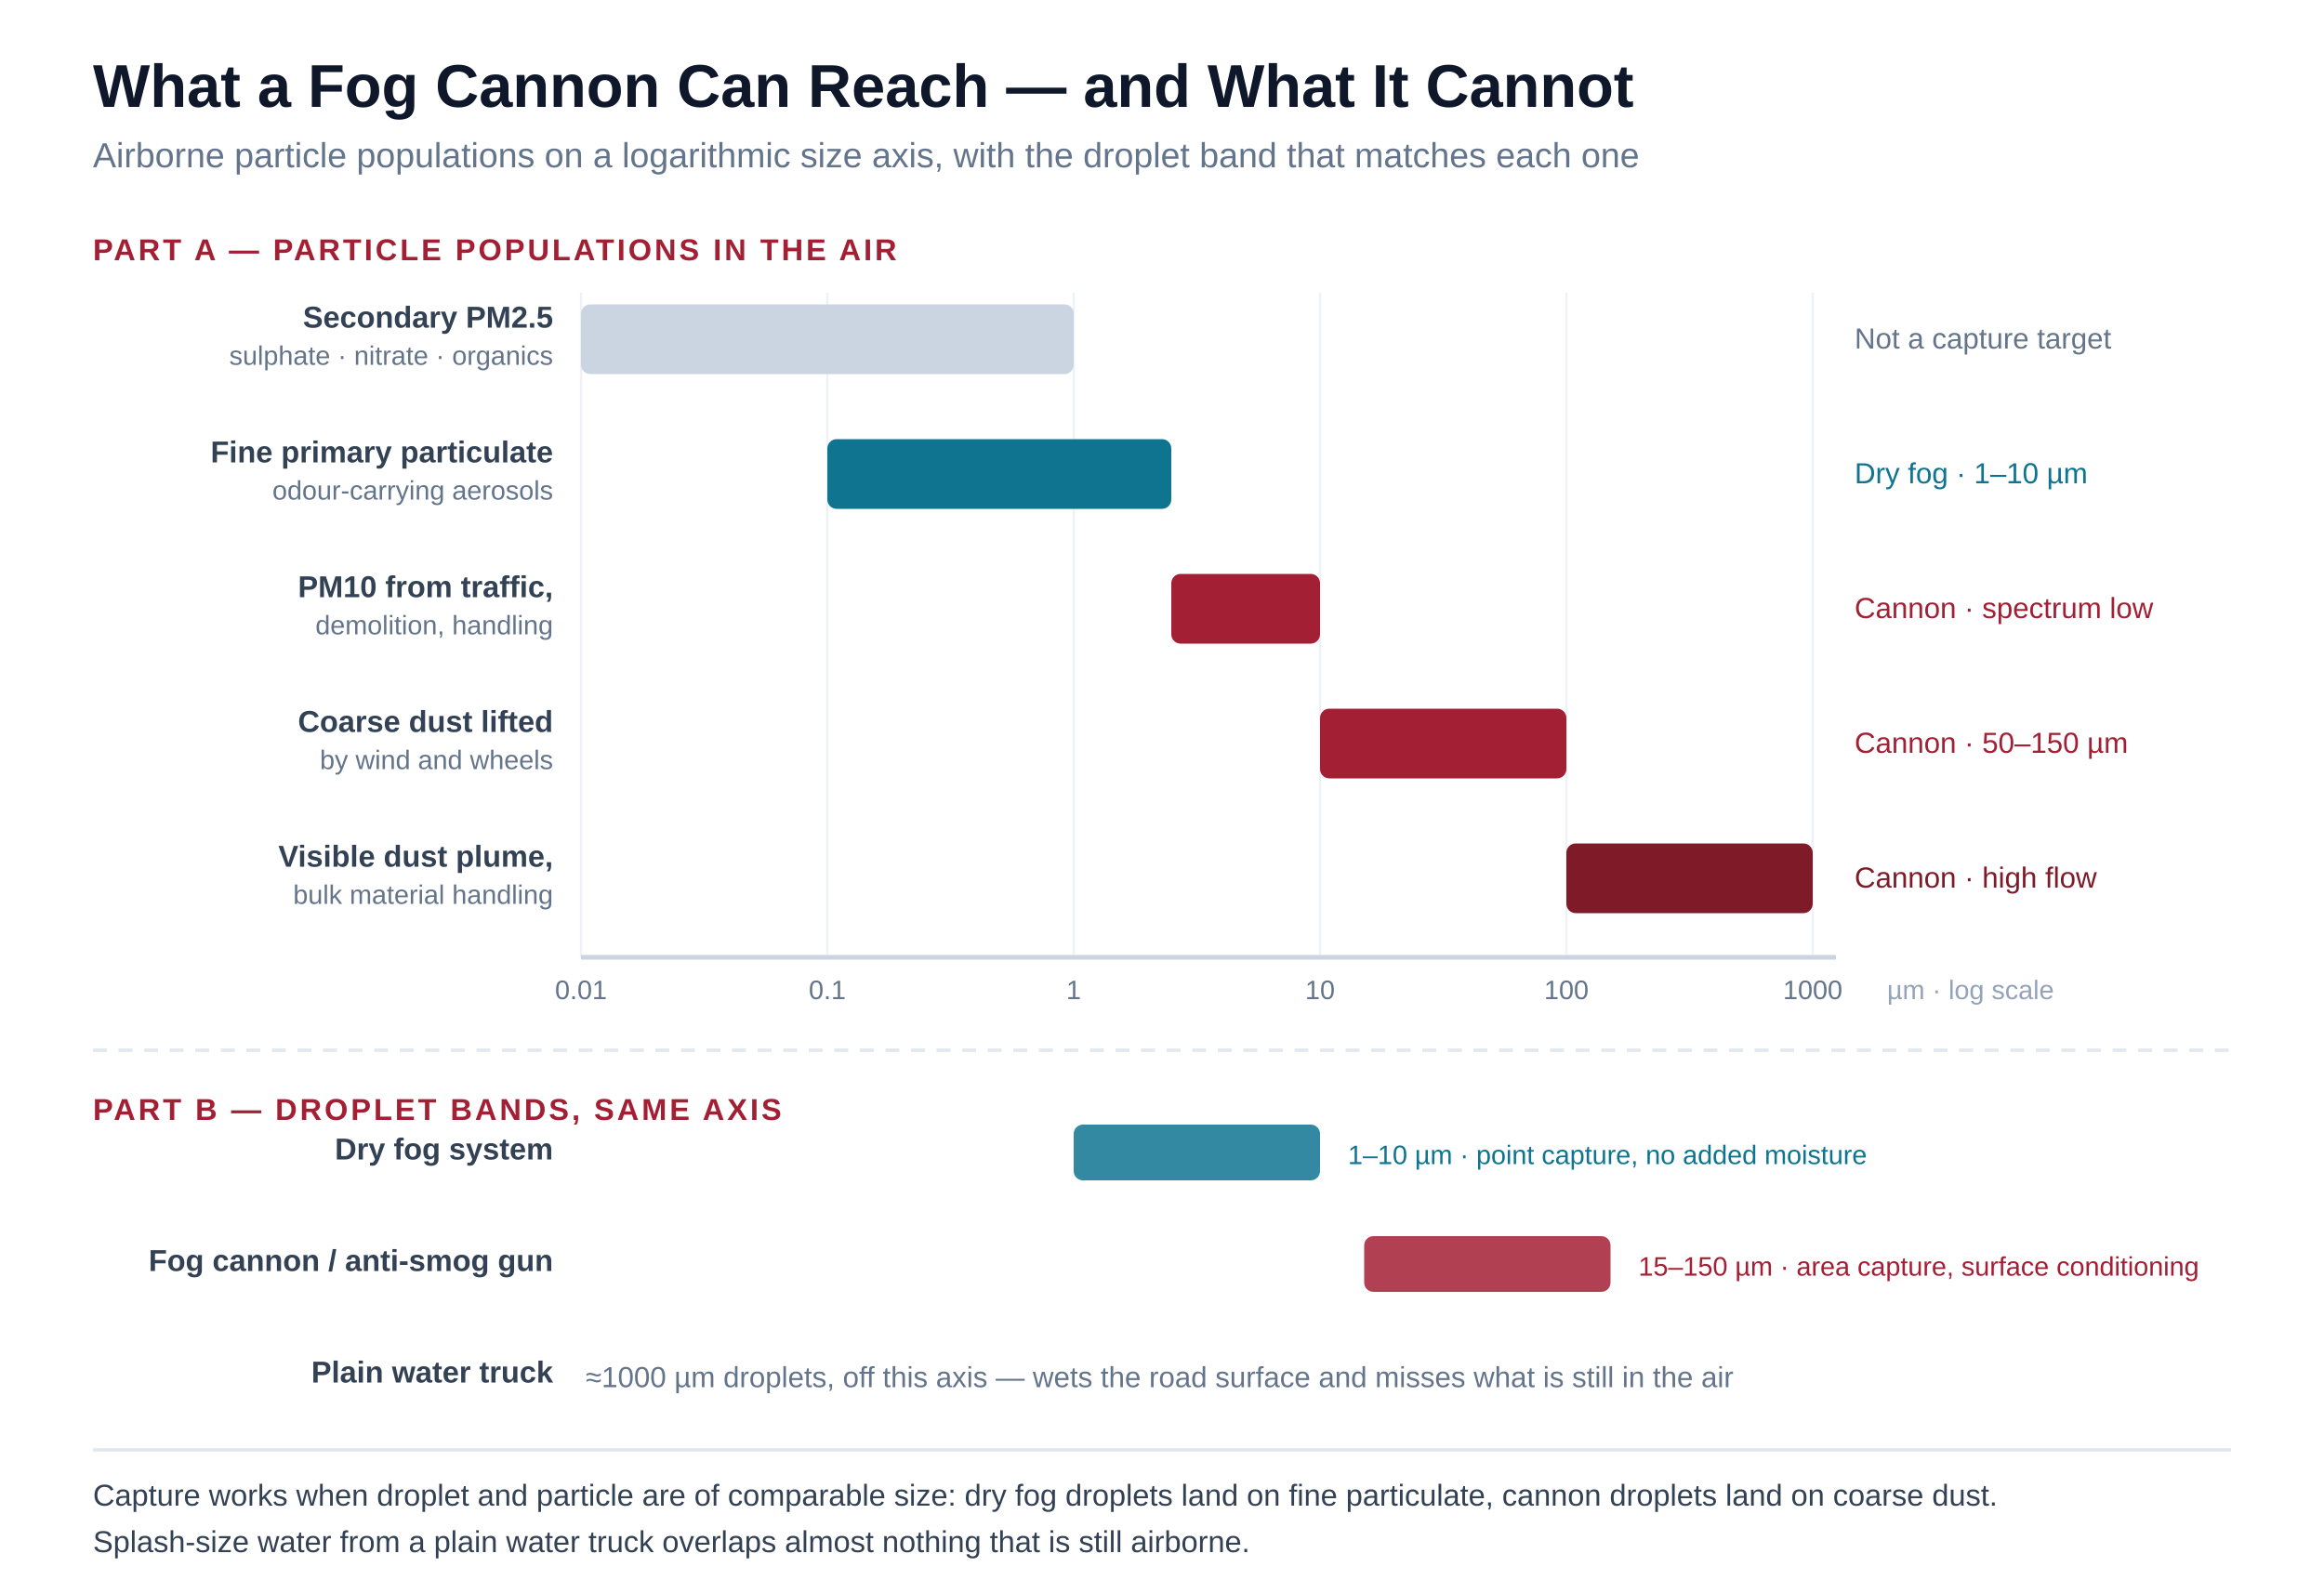
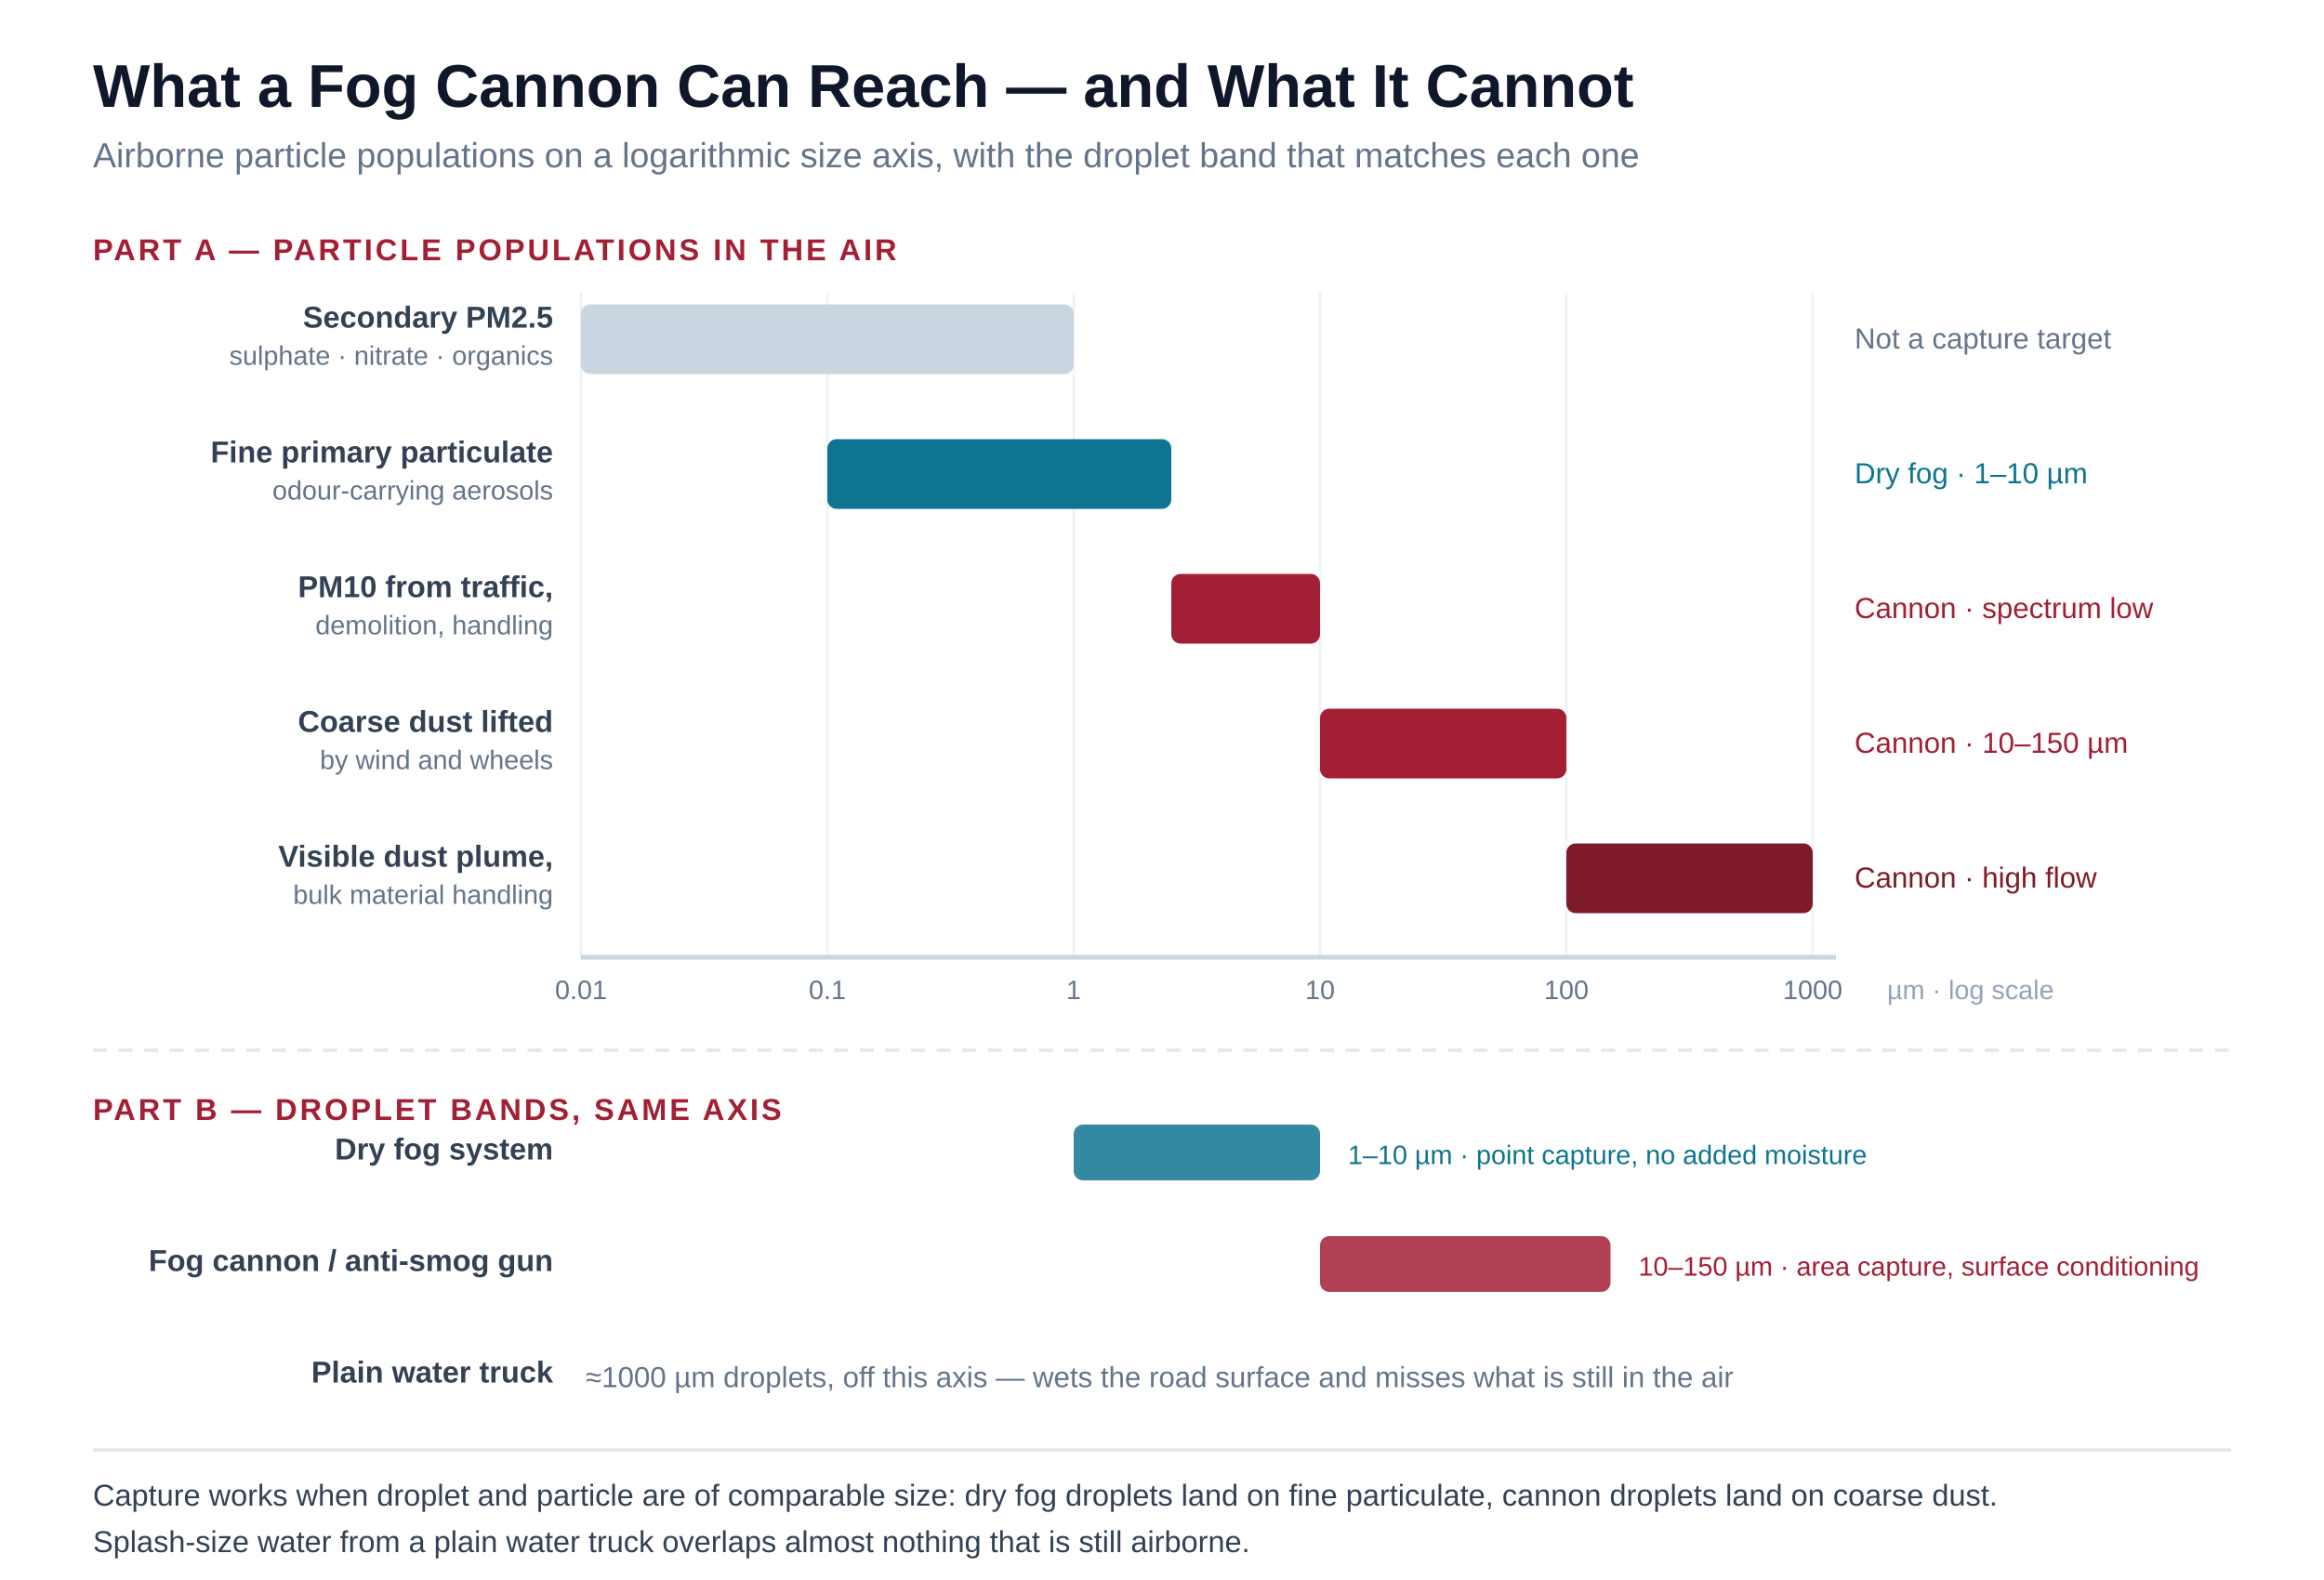
<svg xmlns="http://www.w3.org/2000/svg" viewBox="0 0 1000 680" width="1000" height="680" font-family="Helvetica Neue, Arial, sans-serif">
  <rect width="1000" height="680" fill="#ffffff" />
  <text x="40" y="46" font-size="26" font-weight="700" fill="#0f172a">What a Fog Cannon Can Reach — and What It Cannot</text>
  <text x="40" y="72" font-size="15" fill="#64748b">Airborne particle populations on a logarithmic size axis, with the droplet band that matches each one</text>
  <text x="40" y="112" font-size="13" font-weight="700" fill="#A31F34" letter-spacing="1.2">PART A — PARTICLE POPULATIONS IN THE AIR</text>
  <line x1="250" y1="126" x2="250" y2="412" stroke="#eef2f7" stroke-width="1" />
  <line x1="356" y1="126" x2="356" y2="412" stroke="#eef2f7" stroke-width="1" />
  <line x1="462" y1="126" x2="462" y2="412" stroke="#eef2f7" stroke-width="1" />
  <line x1="568" y1="126" x2="568" y2="412" stroke="#eef2f7" stroke-width="1" />
  <line x1="674" y1="126" x2="674" y2="412" stroke="#eef2f7" stroke-width="1" />
  <line x1="780" y1="126" x2="780" y2="412" stroke="#eef2f7" stroke-width="1" />
  <text x="238" y="141" font-size="13" font-weight="700" fill="#334155" text-anchor="end">Secondary PM2.5</text>
  <text x="238" y="157" font-size="11.5" fill="#64748b" text-anchor="end">sulphate · nitrate · organics</text>
  <rect x="250" y="131" width="212" height="30" rx="4" fill="#cbd5e1" />
  <text x="798" y="150" font-size="12.5" fill="#64748b">Not a capture target</text>
  <text x="238" y="199" font-size="13" font-weight="700" fill="#334155" text-anchor="end">Fine primary particulate</text>
  <text x="238" y="215" font-size="11.5" fill="#64748b" text-anchor="end">odour-carrying aerosols</text>
  <rect x="356" y="189" width="148" height="30" rx="4" fill="#0e7490" />
  <text x="798" y="208" font-size="12.5" fill="#0e7490">Dry fog · 1–10 µm</text>
  <text x="238" y="257" font-size="13" font-weight="700" fill="#334155" text-anchor="end">PM10 from traffic,</text>
  <text x="238" y="273" font-size="11.5" fill="#64748b" text-anchor="end">demolition, handling</text>
  <rect x="504" y="247" width="64" height="30" rx="4" fill="#A31F34" />
  <text x="798" y="266" font-size="12.5" fill="#A31F34">Cannon · spectrum low</text>
  <text x="238" y="315" font-size="13" font-weight="700" fill="#334155" text-anchor="end">Coarse dust lifted</text>
  <text x="238" y="331" font-size="11.5" fill="#64748b" text-anchor="end">by wind and wheels</text>
  <rect x="568" y="305" width="106" height="30" rx="4" fill="#A31F34" />
-   <text x="798" y="324" font-size="12.5" fill="#A31F34">Cannon · 50–150 µm</text>
+   <text x="798" y="324" font-size="12.5" fill="#A31F34">Cannon · 10–150 µm</text>
  <text x="238" y="373" font-size="13" font-weight="700" fill="#334155" text-anchor="end">Visible dust plume,</text>
  <text x="238" y="389" font-size="11.5" fill="#64748b" text-anchor="end">bulk material handling</text>
  <rect x="674" y="363" width="106" height="30" rx="4" fill="#7f1a29" />
  <text x="798" y="382" font-size="12.5" fill="#7f1a29">Cannon · high flow</text>
  <line x1="250" y1="412" x2="790" y2="412" stroke="#cbd5e1" stroke-width="2" />
  <text x="250" y="430" font-size="11.5" fill="#64748b" text-anchor="middle">0.01</text>
  <text x="356" y="430" font-size="11.5" fill="#64748b" text-anchor="middle">0.1</text>
  <text x="462" y="430" font-size="11.5" fill="#64748b" text-anchor="middle">1</text>
  <text x="568" y="430" font-size="11.5" fill="#64748b" text-anchor="middle">10</text>
  <text x="674" y="430" font-size="11.5" fill="#64748b" text-anchor="middle">100</text>
  <text x="780" y="430" font-size="11.5" fill="#64748b" text-anchor="middle">1000</text>
  <text x="812" y="430" font-size="11.5" fill="#94a3b8">µm · log scale</text>
  <line x1="40" y1="452" x2="960" y2="452" stroke="#e2e8f0" stroke-width="1.5" stroke-dasharray="6 5" />
  <text x="40" y="482" font-size="13" font-weight="700" fill="#A31F34" letter-spacing="1.2">PART B — DROPLET BANDS, SAME AXIS</text>
  <text x="238" y="499" font-size="13" font-weight="700" fill="#334155" text-anchor="end">Dry fog system</text>
  <rect x="462" y="484" width="106" height="24" rx="4" fill="#0e7490" opacity="0.85" />
  <text x="580" y="501" font-size="11.5" fill="#0e7490">1–10 µm · point capture, no added moisture</text>
  <text x="238" y="547" font-size="13" font-weight="700" fill="#334155" text-anchor="end">Fog cannon / anti-smog gun</text>
-   <rect x="587" y="532" width="106" height="24" rx="4" fill="#A31F34" opacity="0.85" />
-   <text x="705" y="549" font-size="11.5" fill="#A31F34">15–150 µm · area capture, surface conditioning</text>
+   <rect x="568" y="532" width="125" height="24" rx="4" fill="#A31F34" opacity="0.85" />
+   <text x="705" y="549" font-size="11.5" fill="#A31F34">10–150 µm · area capture, surface conditioning</text>
  <text x="238" y="595" font-size="13" font-weight="700" fill="#334155" text-anchor="end">Plain water truck</text>
  <text x="252" y="597" font-size="12.5" fill="#64748b">≈1000 µm droplets, off this axis — wets the road surface and misses what is still in the air</text>
  <line x1="40" y1="624" x2="960" y2="624" stroke="#e2e8f0" stroke-width="1.5" />
  <text x="40" y="648" font-size="13" fill="#334155">Capture works when droplet and particle are of comparable size: dry fog droplets land on fine particulate, cannon droplets land on coarse dust.</text>
  <text x="40" y="668" font-size="13" fill="#334155">Splash-size water from a plain water truck overlaps almost nothing that is still airborne.</text>
</svg>
